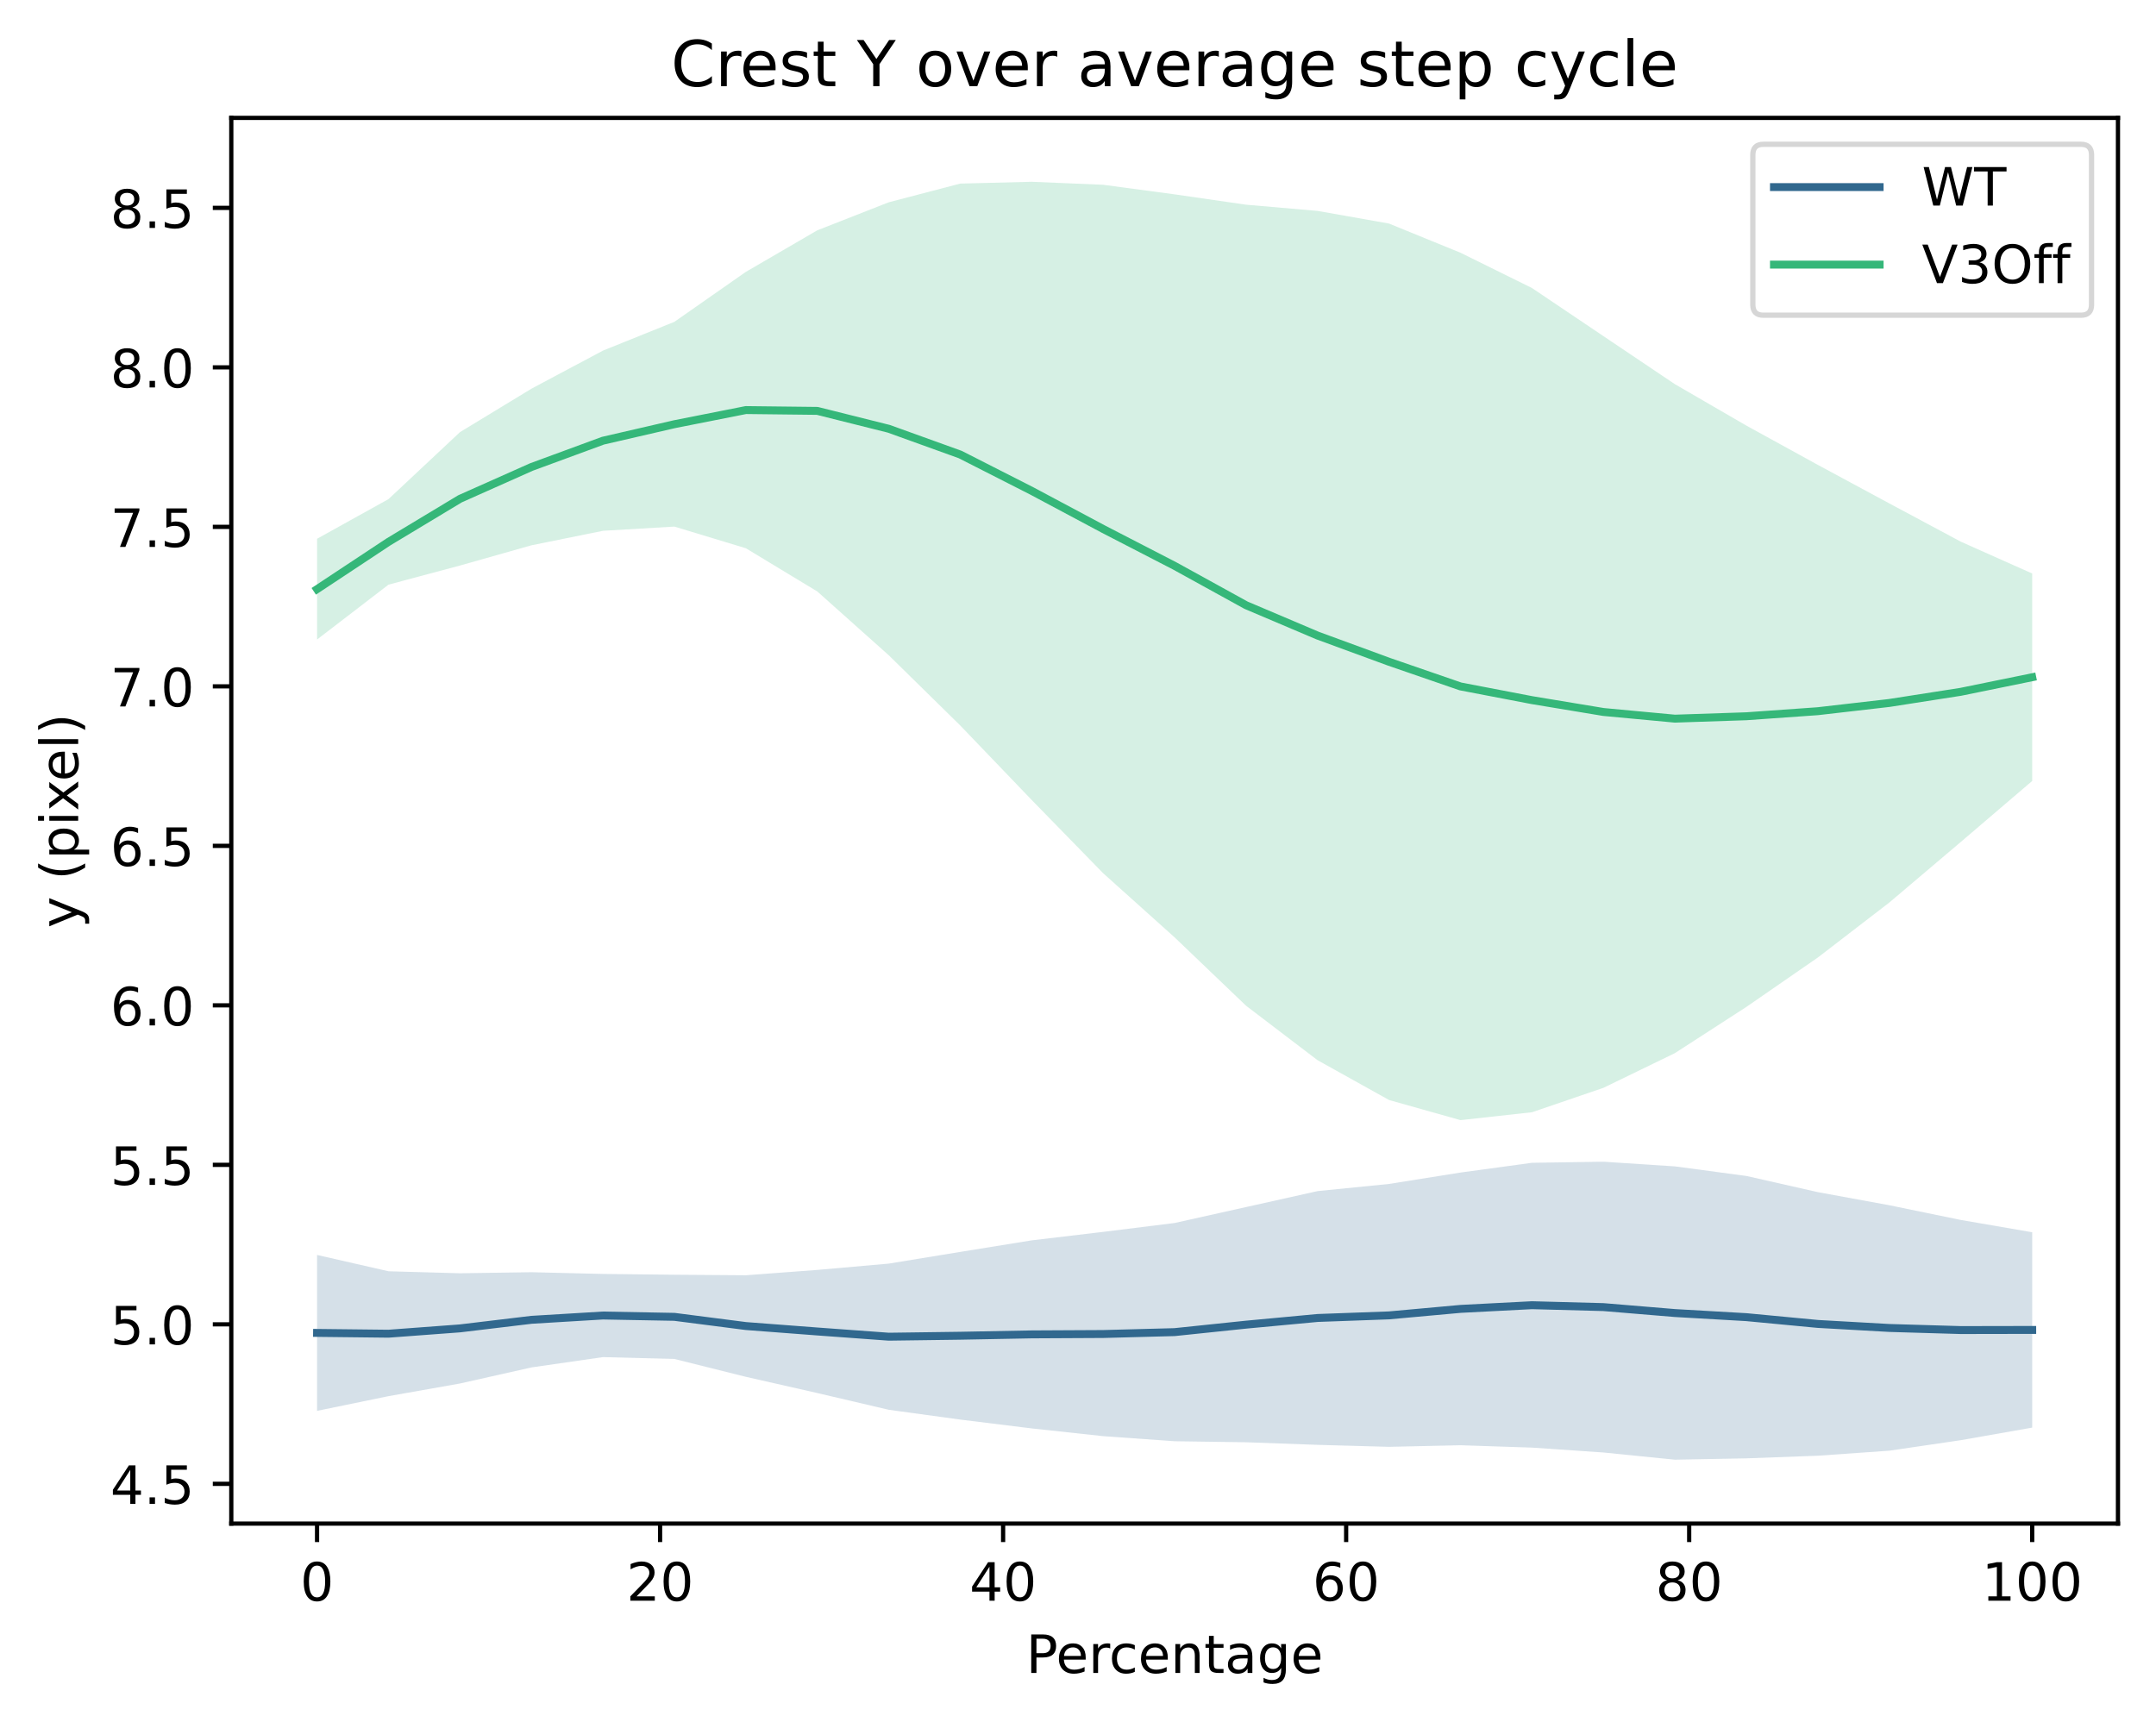
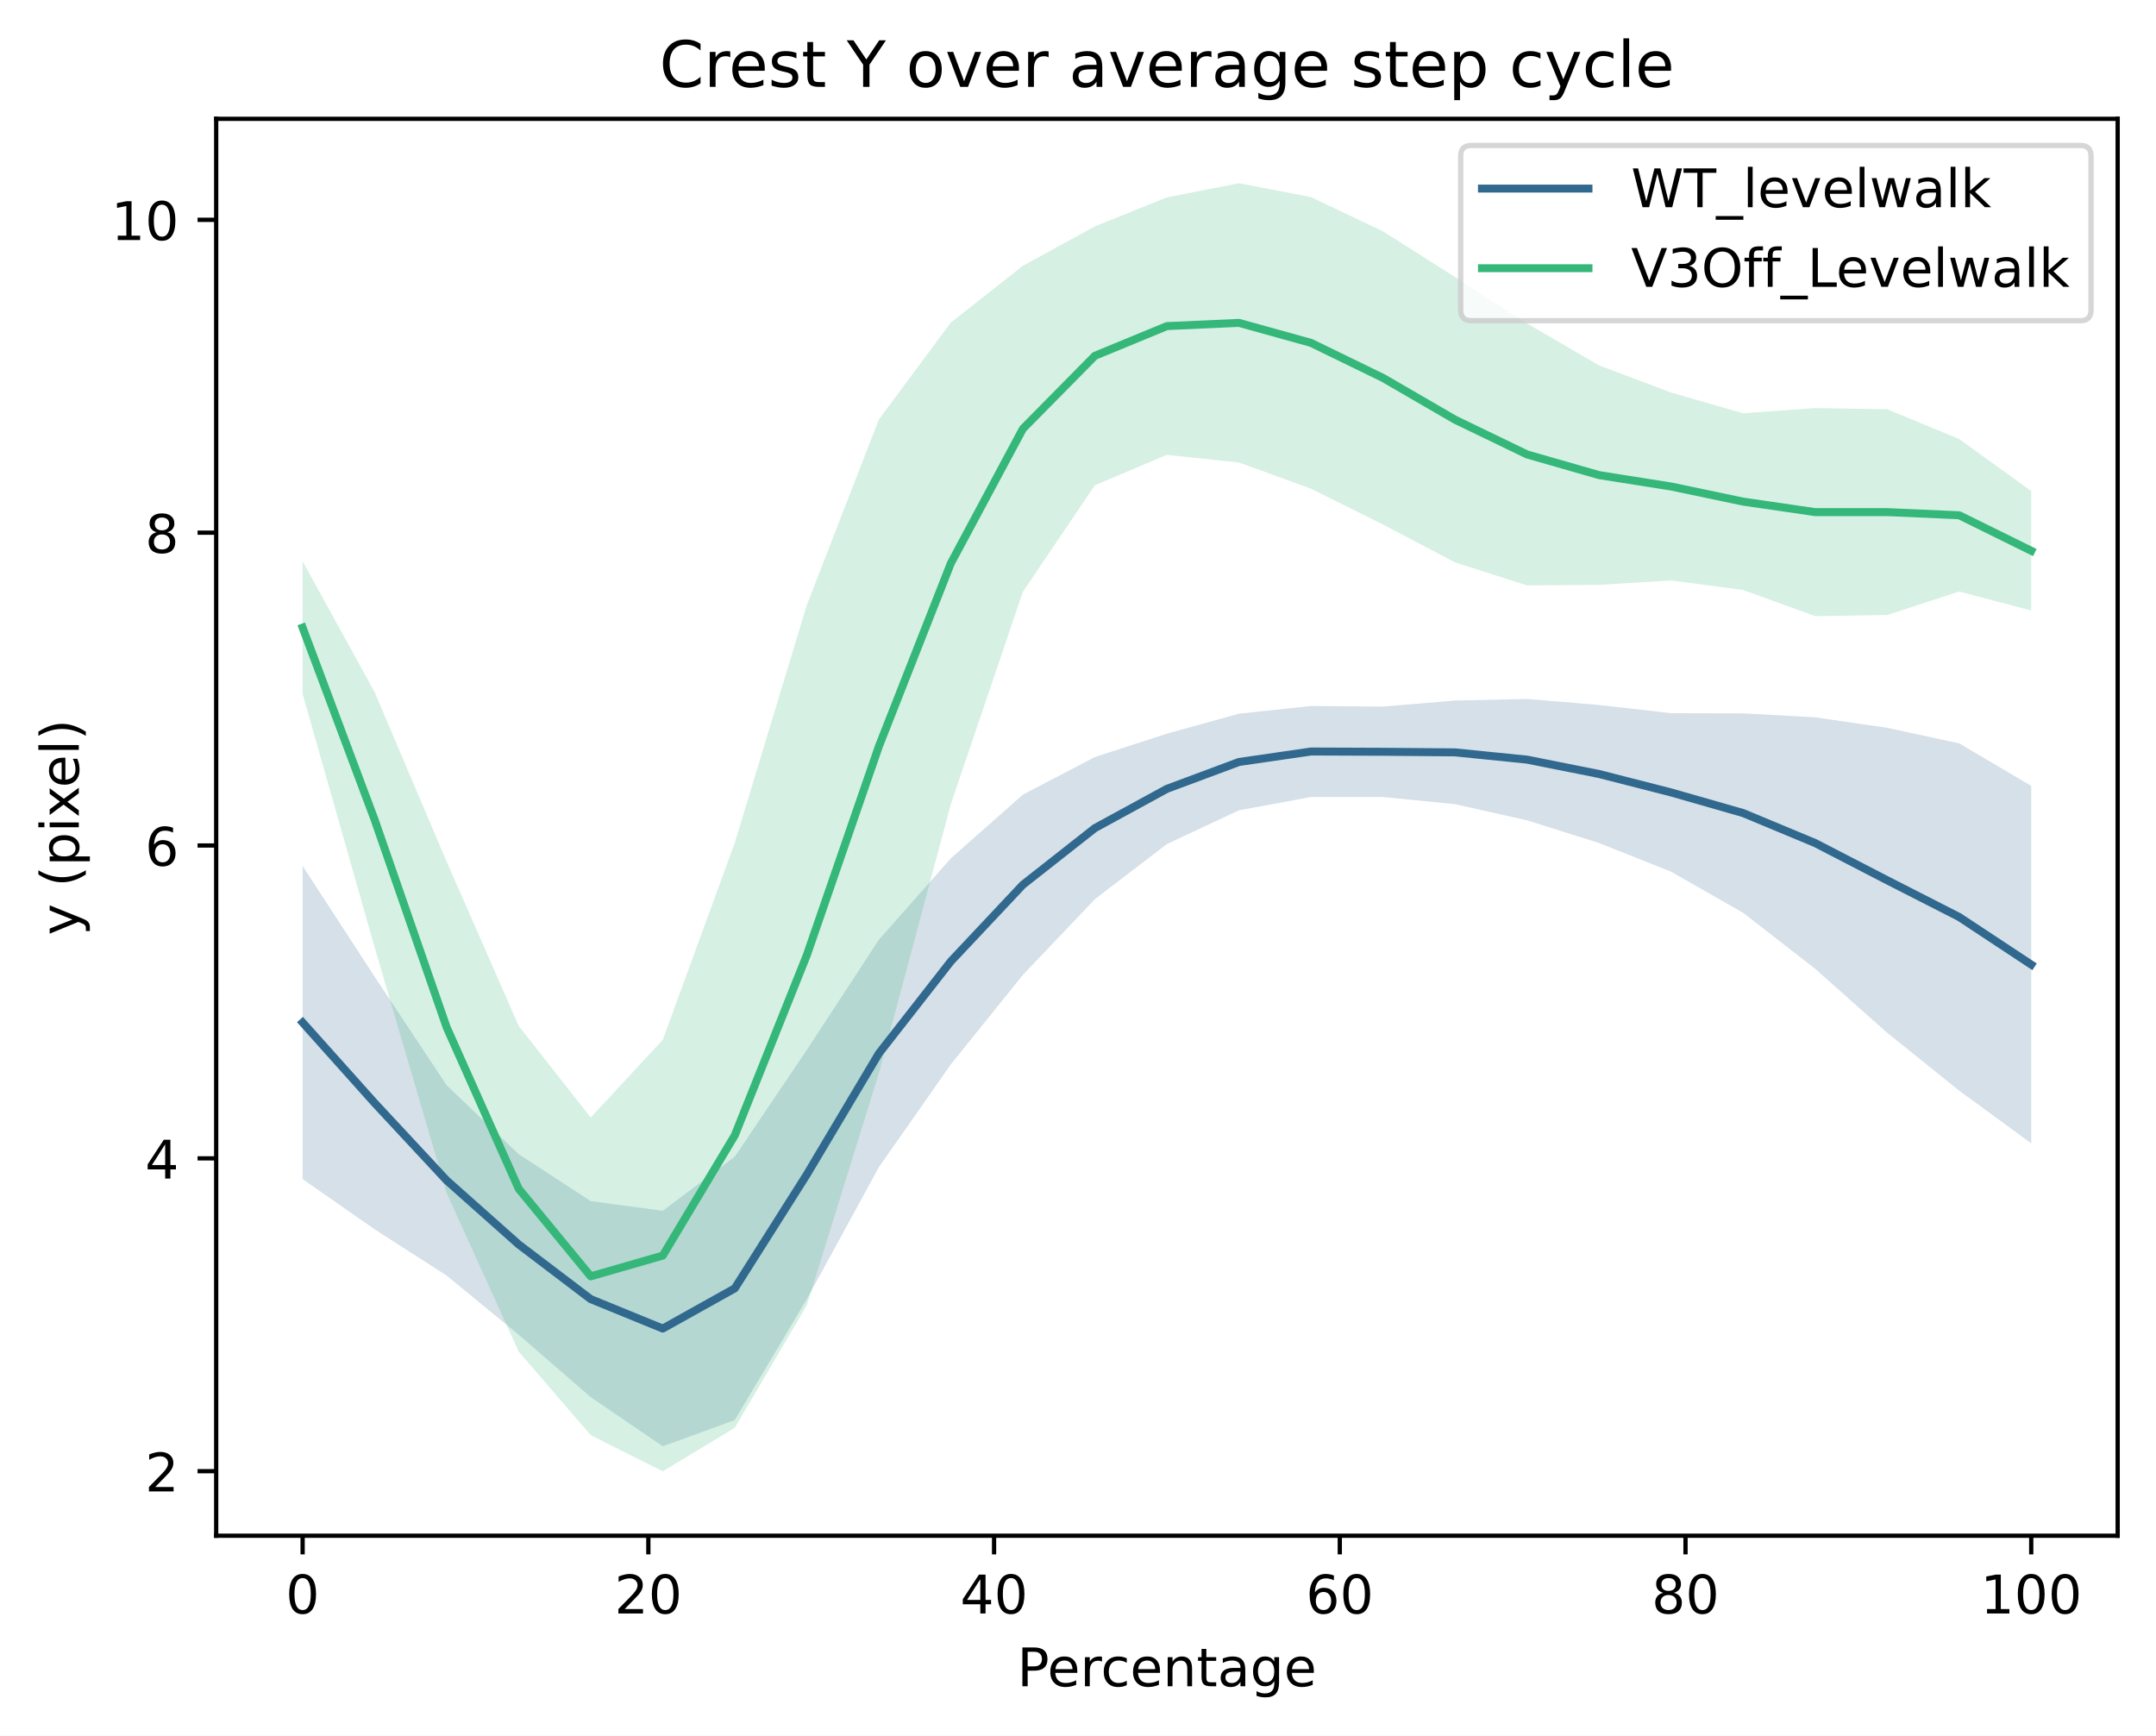
- <svg xmlns="http://www.w3.org/2000/svg" xmlns:xlink="http://www.w3.org/1999/xlink" width="408.101pt" height="325.986pt" viewBox="0 0 408.101 325.986" version="1.1">
+ <svg xmlns="http://www.w3.org/2000/svg" xmlns:xlink="http://www.w3.org/1999/xlink" width="404.923pt" height="325.986pt" viewBox="0 0 404.923 325.986" version="1.1">
  <defs>
    <style type="text/css">*{stroke-linejoin: round; stroke-linecap: butt}</style>
  </defs>
  <g id="figure_1">
    <g id="patch_1">
-       <path d="M 0 325.986  L 408.101 325.986  L 408.101 0  L 0 0  z " style="fill: #ffffff" />
+       <path d="M 0 325.986  L 404.923 325.986  L 404.923 0  L 0 0  z " style="fill: #ffffff" />
    </g>
    <g id="axes_1">
      <g id="patch_2">
-         <path d="M 43.781 288.43  L 400.901 288.43  L 400.901 22.318  L 43.781 22.318  z " style="fill: #ffffff" />
+         <path d="M 40.603 288.43  L 397.723 288.43  L 397.723 22.318  L 40.603 22.318  z " style="fill: #ffffff" />
      </g>
      <g id="PolyCollection_1">
-         <path d="M 60.014 237.574  L 60.014 267.09  L 73.541 264.305  L 87.069 261.91  L 100.596 258.866  L 114.123 256.913  L 127.65 257.263  L 141.178 260.643  L 154.705 263.714  L 168.232 266.886  L 181.759 268.74  L 195.287 270.413  L 208.814 271.878  L 222.341 272.84  L 235.869 273.033  L 249.396 273.524  L 262.923 273.898  L 276.45 273.598  L 289.978 274.046  L 303.505 274.97  L 317.032 276.334  L 330.559 276.08  L 344.087 275.581  L 357.614 274.631  L 371.141 272.642  L 384.669 270.26  L 384.669 233.278  L 384.669 233.278  L 371.141 230.946  L 357.614 228.162  L 344.087 225.682  L 330.559 222.618  L 317.032 220.808  L 303.505 219.923  L 289.978 220.129  L 276.45 221.974  L 262.923 224.13  L 249.396 225.487  L 235.869 228.506  L 222.341 231.524  L 208.814 233.207  L 195.287 234.811  L 181.759 236.997  L 168.232 239.213  L 154.705 240.407  L 141.178 241.42  L 127.65 241.32  L 114.123 241.168  L 100.596 240.843  L 87.069 241.042  L 73.541 240.662  L 60.014 237.574  z " clip-path="url(#p401808d1e5)" style="fill: #31688e; fill-opacity: 0.2" />
+         <path d="M 56.836 162.645  L 56.836 221.445  L 70.363 230.88  L 83.89 239.569  L 97.418 250.678  L 110.945 262.402  L 124.472 271.634  L 137.999 266.705  L 151.527 243.997  L 165.054 219.225  L 178.581 199.902  L 192.109 183.091  L 205.636 168.872  L 219.163 158.51  L 232.69 152.185  L 246.218 149.687  L 259.745 149.683  L 273.272 151.034  L 286.799 154.063  L 300.327 158.332  L 313.854 163.715  L 327.381 171.432  L 340.909 181.95  L 354.436 193.965  L 367.963 204.84  L 381.49 214.734  L 381.49 147.598  L 381.49 147.598  L 367.963 139.619  L 354.436 136.694  L 340.909 134.723  L 327.381 133.977  L 313.854 133.947  L 300.327 132.408  L 286.799 131.273  L 273.272 131.575  L 259.745 132.707  L 246.218 132.598  L 232.69 134.042  L 219.163 137.793  L 205.636 142.184  L 192.109 149.247  L 178.581 161.206  L 165.054 176.503  L 151.527 197.192  L 137.999 217.237  L 124.472 227.406  L 110.945 225.587  L 97.418 216.775  L 83.89 203.828  L 70.363 183.446  L 56.836 162.645  z " clip-path="url(#p12b5f43985)" style="fill: #31688e; fill-opacity: 0.2" />
      </g>
      <g id="PolyCollection_2">
-         <path d="M 60.014 101.993  L 60.014 121.067  L 73.541 110.678  L 87.069 107.062  L 100.596 103.23  L 114.123 100.487  L 127.65 99.689  L 141.178 103.788  L 154.705 111.971  L 168.232 124.049  L 181.759 137.34  L 195.287 151.444  L 208.814 165.31  L 222.341 177.456  L 235.869 190.403  L 249.396 200.707  L 262.923 208.241  L 276.45 212.051  L 289.978 210.56  L 303.505 205.936  L 317.032 199.37  L 330.559 190.621  L 344.087 181.27  L 357.614 170.863  L 371.141 159.398  L 384.669 147.839  L 384.669 108.572  L 384.669 108.572  L 371.141 102.538  L 357.614 95.296  L 344.087 88.004  L 330.559 80.569  L 317.032 72.726  L 303.505 63.631  L 289.978 54.523  L 276.45 47.845  L 262.923 42.322  L 249.396 39.927  L 235.869 38.752  L 222.341 36.794  L 208.814 34.979  L 195.287 34.414  L 181.759 34.755  L 168.232 38.293  L 154.705 43.6  L 141.178 51.47  L 127.65 60.927  L 114.123 66.377  L 100.596 73.585  L 87.069 81.804  L 73.541 94.483  L 60.014 101.993  z " clip-path="url(#p401808d1e5)" style="fill: #35b779; fill-opacity: 0.2" />
+         <path d="M 56.836 105.423  L 56.836 130.326  L 70.363 177.927  L 83.89 224.064  L 97.418 253.851  L 110.945 269.542  L 124.472 276.334  L 137.999 268.157  L 151.527 245.148  L 165.054 201.585  L 178.581 151.013  L 192.109 111.146  L 205.636 91.128  L 219.163 85.426  L 232.69 86.864  L 246.218 91.775  L 259.745 98.51  L 273.272 105.619  L 286.799 109.951  L 300.327 109.84  L 313.854 109.022  L 327.381 110.803  L 340.909 115.717  L 354.436 115.504  L 367.963 111.092  L 381.49 114.661  L 381.49 92.229  L 381.49 92.229  L 367.963 82.458  L 354.436 76.859  L 340.909 76.651  L 327.381 77.619  L 313.854 73.724  L 300.327 68.629  L 286.799 60.755  L 273.272 52.026  L 259.745 43.452  L 246.218 37.016  L 232.69 34.414  L 219.163 37.064  L 205.636 42.522  L 192.109 49.923  L 178.581 60.571  L 165.054 78.804  L 151.527 113.65  L 137.999 158.305  L 124.472 195.304  L 110.945 209.883  L 97.418 192.68  L 83.89 161.842  L 70.363 130.003  L 56.836 105.423  z " clip-path="url(#p12b5f43985)" style="fill: #35b779; fill-opacity: 0.2" />
      </g>
      <g id="matplotlib.axis_1">
        <g id="xtick_1">
          <g id="line2d_1">
            <defs>
-               <path id="m848b927e3d" d="M 0 0  L 0 3.5  " style="stroke: #000000; stroke-width: 0.8" />
-             </defs>
-             <g>
-               <use xlink:href="#m848b927e3d" x="60.014" y="288.43" style="stroke: #000000; stroke-width: 0.8" />
+               <path id="mb265d46aa7" d="M 0 0  L 0 3.5  " style="stroke: #000000; stroke-width: 0.8" />
+             </defs>
+             <g>
+               <use xlink:href="#mb265d46aa7" x="56.836" y="288.43" style="stroke: #000000; stroke-width: 0.8" />
            </g>
          </g>
          <g id="text_1">
-             <g transform="translate(56.83273 303.0286) scale(0.1 -0.1)">
+             <g transform="translate(53.6546 303.0286) scale(0.1 -0.1)">
              <defs>
                <path id="DejaVuSans-30" d="M 2034 4250  Q 1547 4250 1301 3770  Q 1056 3291 1056 2328  Q 1056 1369 1301 889  Q 1547 409 2034 409  Q 2525 409 2770 889  Q 3016 1369 3016 2328  Q 3016 3291 2770 3770  Q 2525 4250 2034 4250  z M 2034 4750  Q 2819 4750 3233 4129  Q 3647 3509 3647 2328  Q 3647 1150 3233 529  Q 2819 -91 2034 -91  Q 1250 -91 836 529  Q 422 1150 422 2328  Q 422 3509 836 4129  Q 1250 4750 2034 4750  z " transform="scale(0.015625)" />
              </defs>
              <use xlink:href="#DejaVuSans-30" />
            </g>
          </g>
        </g>
        <g id="xtick_2">
          <g id="line2d_2">
            <g>
-               <use xlink:href="#m848b927e3d" x="124.945" y="288.43" style="stroke: #000000; stroke-width: 0.8" />
+               <use xlink:href="#mb265d46aa7" x="121.767" y="288.43" style="stroke: #000000; stroke-width: 0.8" />
            </g>
          </g>
          <g id="text_2">
-             <g transform="translate(118.5824 303.0286) scale(0.1 -0.1)">
+             <g transform="translate(115.4043 303.0286) scale(0.1 -0.1)">
              <defs>
                <path id="DejaVuSans-32" d="M 1228 531  L 3431 531  L 3431 0  L 469 0  L 469 531  Q 828 903 1448 1529  Q 2069 2156 2228 2338  Q 2531 2678 2651 2914  Q 2772 3150 2772 3378  Q 2772 3750 2511 3984  Q 2250 4219 1831 4219  Q 1534 4219 1204 4116  Q 875 4013 500 3803  L 500 4441  Q 881 4594 1212 4672  Q 1544 4750 1819 4750  Q 2544 4750 2975 4387  Q 3406 4025 3406 3419  Q 3406 3131 3298 2873  Q 3191 2616 2906 2266  Q 2828 2175 2409 1742  Q 1991 1309 1228 531  z " transform="scale(0.015625)" />
              </defs>
              <use xlink:href="#DejaVuSans-32" />
              <use xlink:href="#DejaVuSans-30" x="63.623" />
            </g>
          </g>
        </g>
        <g id="xtick_3">
          <g id="line2d_3">
            <g>
-               <use xlink:href="#m848b927e3d" x="189.876" y="288.43" style="stroke: #000000; stroke-width: 0.8" />
+               <use xlink:href="#mb265d46aa7" x="186.698" y="288.43" style="stroke: #000000; stroke-width: 0.8" />
            </g>
          </g>
          <g id="text_3">
-             <g transform="translate(183.5133 303.0286) scale(0.1 -0.1)">
+             <g transform="translate(180.3352 303.0286) scale(0.1 -0.1)">
              <defs>
                <path id="DejaVuSans-34" d="M 2419 4116  L 825 1625  L 2419 1625  L 2419 4116  z M 2253 4666  L 3047 4666  L 3047 1625  L 3713 1625  L 3713 1100  L 3047 1100  L 3047 0  L 2419 0  L 2419 1100  L 313 1100  L 313 1709  L 2253 4666  z " transform="scale(0.015625)" />
              </defs>
              <use xlink:href="#DejaVuSans-34" />
              <use xlink:href="#DejaVuSans-30" x="63.623" />
            </g>
          </g>
        </g>
        <g id="xtick_4">
          <g id="line2d_4">
            <g>
-               <use xlink:href="#m848b927e3d" x="254.807" y="288.43" style="stroke: #000000; stroke-width: 0.8" />
+               <use xlink:href="#mb265d46aa7" x="251.629" y="288.43" style="stroke: #000000; stroke-width: 0.8" />
            </g>
          </g>
          <g id="text_4">
-             <g transform="translate(248.4442 303.0286) scale(0.1 -0.1)">
+             <g transform="translate(245.2661 303.0286) scale(0.1 -0.1)">
              <defs>
                <path id="DejaVuSans-36" d="M 2113 2584  Q 1688 2584 1439 2293  Q 1191 2003 1191 1497  Q 1191 994 1439 701  Q 1688 409 2113 409  Q 2538 409 2786 701  Q 3034 994 3034 1497  Q 3034 2003 2786 2293  Q 2538 2584 2113 2584  z M 3366 4563  L 3366 3988  Q 3128 4100 2886 4159  Q 2644 4219 2406 4219  Q 1781 4219 1451 3797  Q 1122 3375 1075 2522  Q 1259 2794 1537 2939  Q 1816 3084 2150 3084  Q 2853 3084 3261 2657  Q 3669 2231 3669 1497  Q 3669 778 3244 343  Q 2819 -91 2113 -91  Q 1303 -91 875 529  Q 447 1150 447 2328  Q 447 3434 972 4092  Q 1497 4750 2381 4750  Q 2619 4750 2861 4703  Q 3103 4656 3366 4563  z " transform="scale(0.015625)" />
              </defs>
              <use xlink:href="#DejaVuSans-36" />
              <use xlink:href="#DejaVuSans-30" x="63.623" />
            </g>
          </g>
        </g>
        <g id="xtick_5">
          <g id="line2d_5">
            <g>
-               <use xlink:href="#m848b927e3d" x="319.738" y="288.43" style="stroke: #000000; stroke-width: 0.8" />
+               <use xlink:href="#mb265d46aa7" x="316.559" y="288.43" style="stroke: #000000; stroke-width: 0.8" />
            </g>
          </g>
          <g id="text_5">
-             <g transform="translate(313.3751 303.0286) scale(0.1 -0.1)">
+             <g transform="translate(310.197 303.0286) scale(0.1 -0.1)">
              <defs>
                <path id="DejaVuSans-38" d="M 2034 2216  Q 1584 2216 1326 1975  Q 1069 1734 1069 1313  Q 1069 891 1326 650  Q 1584 409 2034 409  Q 2484 409 2743 651  Q 3003 894 3003 1313  Q 3003 1734 2745 1975  Q 2488 2216 2034 2216  z M 1403 2484  Q 997 2584 770 2862  Q 544 3141 544 3541  Q 544 4100 942 4425  Q 1341 4750 2034 4750  Q 2731 4750 3128 4425  Q 3525 4100 3525 3541  Q 3525 3141 3298 2862  Q 3072 2584 2669 2484  Q 3125 2378 3379 2068  Q 3634 1759 3634 1313  Q 3634 634 3220 271  Q 2806 -91 2034 -91  Q 1263 -91 848 271  Q 434 634 434 1313  Q 434 1759 690 2068  Q 947 2378 1403 2484  z M 1172 3481  Q 1172 3119 1398 2916  Q 1625 2713 2034 2713  Q 2441 2713 2670 2916  Q 2900 3119 2900 3481  Q 2900 3844 2670 4047  Q 2441 4250 2034 4250  Q 1625 4250 1398 4047  Q 1172 3844 1172 3481  z " transform="scale(0.015625)" />
              </defs>
              <use xlink:href="#DejaVuSans-38" />
              <use xlink:href="#DejaVuSans-30" x="63.623" />
            </g>
          </g>
        </g>
        <g id="xtick_6">
          <g id="line2d_6">
            <g>
-               <use xlink:href="#m848b927e3d" x="384.669" y="288.43" style="stroke: #000000; stroke-width: 0.8" />
+               <use xlink:href="#mb265d46aa7" x="381.49" y="288.43" style="stroke: #000000; stroke-width: 0.8" />
            </g>
          </g>
          <g id="text_6">
-             <g transform="translate(375.1248 303.0286) scale(0.1 -0.1)">
+             <g transform="translate(371.9466 303.0286) scale(0.1 -0.1)">
              <defs>
                <path id="DejaVuSans-31" d="M 794 531  L 1825 531  L 1825 4091  L 703 3866  L 703 4441  L 1819 4666  L 2450 4666  L 2450 531  L 3481 531  L 3481 0  L 794 0  L 794 531  z " transform="scale(0.015625)" />
              </defs>
              <use xlink:href="#DejaVuSans-31" />
              <use xlink:href="#DejaVuSans-30" x="63.623" />
              <use xlink:href="#DejaVuSans-30" x="127.246" />
            </g>
          </g>
        </g>
        <g id="text_7">
-           <g transform="translate(194.2186 316.7067) scale(0.1 -0.1)">
+           <g transform="translate(191.0405 316.7067) scale(0.1 -0.1)">
            <defs>
              <path id="DejaVuSans-50" d="M 1259 4147  L 1259 2394  L 2053 2394  Q 2494 2394 2734 2622  Q 2975 2850 2975 3272  Q 2975 3691 2734 3919  Q 2494 4147 2053 4147  L 1259 4147  z M 628 4666  L 2053 4666  Q 2838 4666 3239 4311  Q 3641 3956 3641 3272  Q 3641 2581 3239 2228  Q 2838 1875 2053 1875  L 1259 1875  L 1259 0  L 628 0  L 628 4666  z " transform="scale(0.015625)" />
              <path id="DejaVuSans-65" d="M 3597 1894  L 3597 1613  L 953 1613  Q 991 1019 1311 708  Q 1631 397 2203 397  Q 2534 397 2845 478  Q 3156 559 3463 722  L 3463 178  Q 3153 47 2828 -22  Q 2503 -91 2169 -91  Q 1331 -91 842 396  Q 353 884 353 1716  Q 353 2575 817 3079  Q 1281 3584 2069 3584  Q 2775 3584 3186 3129  Q 3597 2675 3597 1894  z M 3022 2063  Q 3016 2534 2758 2815  Q 2500 3097 2075 3097  Q 1594 3097 1305 2825  Q 1016 2553 972 2059  L 3022 2063  z " transform="scale(0.015625)" />
              <path id="DejaVuSans-72" d="M 2631 2963  Q 2534 3019 2420 3045  Q 2306 3072 2169 3072  Q 1681 3072 1420 2755  Q 1159 2438 1159 1844  L 1159 0  L 581 0  L 581 3500  L 1159 3500  L 1159 2956  Q 1341 3275 1631 3429  Q 1922 3584 2338 3584  Q 2397 3584 2469 3576  Q 2541 3569 2628 3553  L 2631 2963  z " transform="scale(0.015625)" />
              <path id="DejaVuSans-63" d="M 3122 3366  L 3122 2828  Q 2878 2963 2633 3030  Q 2388 3097 2138 3097  Q 1578 3097 1268 2742  Q 959 2388 959 1747  Q 959 1106 1268 751  Q 1578 397 2138 397  Q 2388 397 2633 464  Q 2878 531 3122 666  L 3122 134  Q 2881 22 2623 -34  Q 2366 -91 2075 -91  Q 1284 -91 818 406  Q 353 903 353 1747  Q 353 2603 823 3093  Q 1294 3584 2113 3584  Q 2378 3584 2631 3529  Q 2884 3475 3122 3366  z " transform="scale(0.015625)" />
              <path id="DejaVuSans-6e" d="M 3513 2113  L 3513 0  L 2938 0  L 2938 2094  Q 2938 2591 2744 2837  Q 2550 3084 2163 3084  Q 1697 3084 1428 2787  Q 1159 2491 1159 1978  L 1159 0  L 581 0  L 581 3500  L 1159 3500  L 1159 2956  Q 1366 3272 1645 3428  Q 1925 3584 2291 3584  Q 2894 3584 3203 3211  Q 3513 2838 3513 2113  z " transform="scale(0.015625)" />
              <path id="DejaVuSans-74" d="M 1172 4494  L 1172 3500  L 2356 3500  L 2356 3053  L 1172 3053  L 1172 1153  Q 1172 725 1289 603  Q 1406 481 1766 481  L 2356 481  L 2356 0  L 1766 0  Q 1100 0 847 248  Q 594 497 594 1153  L 594 3053  L 172 3053  L 172 3500  L 594 3500  L 594 4494  L 1172 4494  z " transform="scale(0.015625)" />
              <path id="DejaVuSans-61" d="M 2194 1759  Q 1497 1759 1228 1600  Q 959 1441 959 1056  Q 959 750 1161 570  Q 1363 391 1709 391  Q 2188 391 2477 730  Q 2766 1069 2766 1631  L 2766 1759  L 2194 1759  z M 3341 1997  L 3341 0  L 2766 0  L 2766 531  Q 2569 213 2275 61  Q 1981 -91 1556 -91  Q 1019 -91 701 211  Q 384 513 384 1019  Q 384 1609 779 1909  Q 1175 2209 1959 2209  L 2766 2209  L 2766 2266  Q 2766 2663 2505 2880  Q 2244 3097 1772 3097  Q 1472 3097 1187 3025  Q 903 2953 641 2809  L 641 3341  Q 956 3463 1253 3523  Q 1550 3584 1831 3584  Q 2591 3584 2966 3190  Q 3341 2797 3341 1997  z " transform="scale(0.015625)" />
              <path id="DejaVuSans-67" d="M 2906 1791  Q 2906 2416 2648 2759  Q 2391 3103 1925 3103  Q 1463 3103 1205 2759  Q 947 2416 947 1791  Q 947 1169 1205 825  Q 1463 481 1925 481  Q 2391 481 2648 825  Q 2906 1169 2906 1791  z M 3481 434  Q 3481 -459 3084 -895  Q 2688 -1331 1869 -1331  Q 1566 -1331 1297 -1286  Q 1028 -1241 775 -1147  L 775 -588  Q 1028 -725 1275 -790  Q 1522 -856 1778 -856  Q 2344 -856 2625 -561  Q 2906 -266 2906 331  L 2906 616  Q 2728 306 2450 153  Q 2172 0 1784 0  Q 1141 0 747 490  Q 353 981 353 1791  Q 353 2603 747 3093  Q 1141 3584 1784 3584  Q 2172 3584 2450 3431  Q 2728 3278 2906 2969  L 2906 3500  L 3481 3500  L 3481 434  z " transform="scale(0.015625)" />
            </defs>
            <use xlink:href="#DejaVuSans-50" />
            <use xlink:href="#DejaVuSans-65" x="56.678" />
            <use xlink:href="#DejaVuSans-72" x="118.201" />
            <use xlink:href="#DejaVuSans-63" x="157.064" />
            <use xlink:href="#DejaVuSans-65" x="212.045" />
            <use xlink:href="#DejaVuSans-6e" x="273.568" />
            <use xlink:href="#DejaVuSans-74" x="336.947" />
            <use xlink:href="#DejaVuSans-61" x="376.156" />
            <use xlink:href="#DejaVuSans-67" x="437.436" />
            <use xlink:href="#DejaVuSans-65" x="500.912" />
          </g>
        </g>
      </g>
      <g id="matplotlib.axis_2">
        <g id="ytick_1">
          <g id="line2d_7">
            <defs>
-               <path id="m7ebec21ca6" d="M 0 0  L -3.5 0  " style="stroke: #000000; stroke-width: 0.8" />
-             </defs>
-             <g>
-               <use xlink:href="#m7ebec21ca6" x="43.781" y="280.902" style="stroke: #000000; stroke-width: 0.8" />
+               <path id="mc81ab2166c" d="M 0 0  L -3.5 0  " style="stroke: #000000; stroke-width: 0.8" />
+             </defs>
+             <g>
+               <use xlink:href="#mc81ab2166c" x="40.603" y="276.309" style="stroke: #000000; stroke-width: 0.8" />
            </g>
          </g>
          <g id="text_8">
-             <g transform="translate(20.87813 284.7017) scale(0.1 -0.1)">
-               <defs>
-                 <path id="DejaVuSans-2e" d="M 684 794  L 1344 794  L 1344 0  L 684 0  L 684 794  z " transform="scale(0.015625)" />
-                 <path id="DejaVuSans-35" d="M 691 4666  L 3169 4666  L 3169 4134  L 1269 4134  L 1269 2991  Q 1406 3038 1543 3061  Q 1681 3084 1819 3084  Q 2600 3084 3056 2656  Q 3513 2228 3513 1497  Q 3513 744 3044 326  Q 2575 -91 1722 -91  Q 1428 -91 1123 -41  Q 819 9 494 109  L 494 744  Q 775 591 1075 516  Q 1375 441 1709 441  Q 2250 441 2565 725  Q 2881 1009 2881 1497  Q 2881 1984 2565 2268  Q 2250 2553 1709 2553  Q 1456 2553 1204 2497  Q 953 2441 691 2322  L 691 4666  z " transform="scale(0.015625)" />
-               </defs>
-               <use xlink:href="#DejaVuSans-34" />
-               <use xlink:href="#DejaVuSans-2e" x="63.623" />
-               <use xlink:href="#DejaVuSans-35" x="95.41" />
+             <g transform="translate(27.24063 280.1078) scale(0.1 -0.1)">
+               <use xlink:href="#DejaVuSans-32" />
            </g>
          </g>
        </g>
        <g id="ytick_2">
          <g id="line2d_8">
            <g>
-               <use xlink:href="#m7ebec21ca6" x="43.781" y="250.709" style="stroke: #000000; stroke-width: 0.8" />
+               <use xlink:href="#mc81ab2166c" x="40.603" y="217.553" style="stroke: #000000; stroke-width: 0.8" />
            </g>
          </g>
          <g id="text_9">
-             <g transform="translate(20.87813 254.508) scale(0.1 -0.1)">
-               <use xlink:href="#DejaVuSans-35" />
-               <use xlink:href="#DejaVuSans-2e" x="63.623" />
-               <use xlink:href="#DejaVuSans-30" x="95.41" />
+             <g transform="translate(27.24063 221.3522) scale(0.1 -0.1)">
+               <use xlink:href="#DejaVuSans-34" />
            </g>
          </g>
        </g>
        <g id="ytick_3">
          <g id="line2d_9">
            <g>
-               <use xlink:href="#m7ebec21ca6" x="43.781" y="220.515" style="stroke: #000000; stroke-width: 0.8" />
+               <use xlink:href="#mc81ab2166c" x="40.603" y="158.797" style="stroke: #000000; stroke-width: 0.8" />
            </g>
          </g>
          <g id="text_10">
-             <g transform="translate(20.87813 224.3143) scale(0.1 -0.1)">
-               <use xlink:href="#DejaVuSans-35" />
-               <use xlink:href="#DejaVuSans-2e" x="63.623" />
-               <use xlink:href="#DejaVuSans-35" x="95.41" />
+             <g transform="translate(27.24063 162.5966) scale(0.1 -0.1)">
+               <use xlink:href="#DejaVuSans-36" />
            </g>
          </g>
        </g>
        <g id="ytick_4">
          <g id="line2d_10">
            <g>
-               <use xlink:href="#m7ebec21ca6" x="43.781" y="190.321" style="stroke: #000000; stroke-width: 0.8" />
+               <use xlink:href="#mc81ab2166c" x="40.603" y="100.042" style="stroke: #000000; stroke-width: 0.8" />
            </g>
          </g>
          <g id="text_11">
-             <g transform="translate(20.87813 194.1206) scale(0.1 -0.1)">
-               <use xlink:href="#DejaVuSans-36" />
-               <use xlink:href="#DejaVuSans-2e" x="63.623" />
-               <use xlink:href="#DejaVuSans-30" x="95.41" />
+             <g transform="translate(27.24063 103.8409) scale(0.1 -0.1)">
+               <use xlink:href="#DejaVuSans-38" />
            </g>
          </g>
        </g>
        <g id="ytick_5">
          <g id="line2d_11">
            <g>
-               <use xlink:href="#m7ebec21ca6" x="43.781" y="160.128" style="stroke: #000000; stroke-width: 0.8" />
+               <use xlink:href="#mc81ab2166c" x="40.603" y="41.286" style="stroke: #000000; stroke-width: 0.8" />
            </g>
          </g>
          <g id="text_12">
-             <g transform="translate(20.87813 163.9269) scale(0.1 -0.1)">
-               <use xlink:href="#DejaVuSans-36" />
-               <use xlink:href="#DejaVuSans-2e" x="63.623" />
-               <use xlink:href="#DejaVuSans-35" x="95.41" />
-             </g>
-           </g>
-         </g>
-         <g id="ytick_6">
-           <g id="line2d_12">
-             <g>
-               <use xlink:href="#m7ebec21ca6" x="43.781" y="129.934" style="stroke: #000000; stroke-width: 0.8" />
-             </g>
-           </g>
-           <g id="text_13">
-             <g transform="translate(20.87813 133.7332) scale(0.1 -0.1)">
-               <defs>
-                 <path id="DejaVuSans-37" d="M 525 4666  L 3525 4666  L 3525 4397  L 1831 0  L 1172 0  L 2766 4134  L 525 4134  L 525 4666  z " transform="scale(0.015625)" />
-               </defs>
-               <use xlink:href="#DejaVuSans-37" />
-               <use xlink:href="#DejaVuSans-2e" x="63.623" />
-               <use xlink:href="#DejaVuSans-30" x="95.41" />
-             </g>
-           </g>
-         </g>
-         <g id="ytick_7">
-           <g id="line2d_13">
-             <g>
-               <use xlink:href="#m7ebec21ca6" x="43.781" y="99.74" style="stroke: #000000; stroke-width: 0.8" />
-             </g>
-           </g>
-           <g id="text_14">
-             <g transform="translate(20.87813 103.5395) scale(0.1 -0.1)">
-               <use xlink:href="#DejaVuSans-37" />
-               <use xlink:href="#DejaVuSans-2e" x="63.623" />
-               <use xlink:href="#DejaVuSans-35" x="95.41" />
-             </g>
-           </g>
-         </g>
-         <g id="ytick_8">
-           <g id="line2d_14">
-             <g>
-               <use xlink:href="#m7ebec21ca6" x="43.781" y="69.547" style="stroke: #000000; stroke-width: 0.8" />
-             </g>
-           </g>
-           <g id="text_15">
-             <g transform="translate(20.87813 73.34578) scale(0.1 -0.1)">
-               <use xlink:href="#DejaVuSans-38" />
-               <use xlink:href="#DejaVuSans-2e" x="63.623" />
-               <use xlink:href="#DejaVuSans-30" x="95.41" />
-             </g>
-           </g>
-         </g>
-         <g id="ytick_9">
-           <g id="line2d_15">
-             <g>
-               <use xlink:href="#m7ebec21ca6" x="43.781" y="39.353" style="stroke: #000000; stroke-width: 0.8" />
-             </g>
-           </g>
-           <g id="text_16">
-             <g transform="translate(20.87813 43.15208) scale(0.1 -0.1)">
-               <use xlink:href="#DejaVuSans-38" />
-               <use xlink:href="#DejaVuSans-2e" x="63.623" />
-               <use xlink:href="#DejaVuSans-35" x="95.41" />
-             </g>
-           </g>
-         </g>
-         <g id="text_17">
+             <g transform="translate(20.87813 45.0853) scale(0.1 -0.1)">
+               <use xlink:href="#DejaVuSans-31" />
+               <use xlink:href="#DejaVuSans-30" x="63.623" />
+             </g>
+           </g>
+         </g>
+         <g id="text_13">
          <g transform="translate(14.79844 175.6562) rotate(-90) scale(0.1 -0.1)">
            <defs>
              <path id="DejaVuSans-79" d="M 2059 -325  Q 1816 -950 1584 -1140  Q 1353 -1331 966 -1331  L 506 -1331  L 506 -850  L 844 -850  Q 1081 -850 1212 -737  Q 1344 -625 1503 -206  L 1606 56  L 191 3500  L 800 3500  L 1894 763  L 2988 3500  L 3597 3500  L 2059 -325  z " transform="scale(0.015625)" />
              <path id="DejaVuSans-20" transform="scale(0.015625)" />
              <path id="DejaVuSans-28" d="M 1984 4856  Q 1566 4138 1362 3434  Q 1159 2731 1159 2009  Q 1159 1288 1364 580  Q 1569 -128 1984 -844  L 1484 -844  Q 1016 -109 783 600  Q 550 1309 550 2009  Q 550 2706 781 3412  Q 1013 4119 1484 4856  L 1984 4856  z " transform="scale(0.015625)" />
              <path id="DejaVuSans-70" d="M 1159 525  L 1159 -1331  L 581 -1331  L 581 3500  L 1159 3500  L 1159 2969  Q 1341 3281 1617 3432  Q 1894 3584 2278 3584  Q 2916 3584 3314 3078  Q 3713 2572 3713 1747  Q 3713 922 3314 415  Q 2916 -91 2278 -91  Q 1894 -91 1617 61  Q 1341 213 1159 525  z M 3116 1747  Q 3116 2381 2855 2742  Q 2594 3103 2138 3103  Q 1681 3103 1420 2742  Q 1159 2381 1159 1747  Q 1159 1113 1420 752  Q 1681 391 2138 391  Q 2594 391 2855 752  Q 3116 1113 3116 1747  z " transform="scale(0.015625)" />
              <path id="DejaVuSans-69" d="M 603 3500  L 1178 3500  L 1178 0  L 603 0  L 603 3500  z M 603 4863  L 1178 4863  L 1178 4134  L 603 4134  L 603 4863  z " transform="scale(0.015625)" />
              <path id="DejaVuSans-78" d="M 3513 3500  L 2247 1797  L 3578 0  L 2900 0  L 1881 1375  L 863 0  L 184 0  L 1544 1831  L 300 3500  L 978 3500  L 1906 2253  L 2834 3500  L 3513 3500  z " transform="scale(0.015625)" />
              <path id="DejaVuSans-6c" d="M 603 4863  L 1178 4863  L 1178 0  L 603 0  L 603 4863  z " transform="scale(0.015625)" />
              <path id="DejaVuSans-29" d="M 513 4856  L 1013 4856  Q 1481 4119 1714 3412  Q 1947 2706 1947 2009  Q 1947 1309 1714 600  Q 1481 -109 1013 -844  L 513 -844  Q 928 -128 1133 580  Q 1338 1288 1338 2009  Q 1338 2731 1133 3434  Q 928 4138 513 4856  z " transform="scale(0.015625)" />
            </defs>
            <use xlink:href="#DejaVuSans-79" />
            <use xlink:href="#DejaVuSans-20" x="59.18" />
            <use xlink:href="#DejaVuSans-28" x="90.967" />
            <use xlink:href="#DejaVuSans-70" x="129.98" />
            <use xlink:href="#DejaVuSans-69" x="193.457" />
            <use xlink:href="#DejaVuSans-78" x="221.24" />
            <use xlink:href="#DejaVuSans-65" x="277.295" />
            <use xlink:href="#DejaVuSans-6c" x="338.818" />
            <use xlink:href="#DejaVuSans-29" x="366.602" />
          </g>
        </g>
      </g>
-       <g id="line2d_16">
-         <path d="M 60.014 252.332  L 73.541 252.484  L 87.069 251.476  L 100.596 249.854  L 114.123 249.04  L 127.65 249.291  L 141.178 251.032  L 154.705 252.061  L 168.232 253.05  L 181.759 252.868  L 195.287 252.612  L 208.814 252.542  L 222.341 252.182  L 235.869 250.769  L 249.396 249.506  L 262.923 249.014  L 276.45 247.786  L 289.978 247.087  L 303.505 247.447  L 317.032 248.571  L 330.559 249.349  L 344.087 250.632  L 357.614 251.396  L 371.141 251.794  L 384.669 251.769  " clip-path="url(#p401808d1e5)" style="fill: none; stroke: #31688e; stroke-width: 1.5; stroke-linecap: square" />
-       </g>
-       <g id="line2d_17">
-         <path d="M 60.014 111.53  L 73.541 102.581  L 87.069 94.433  L 100.596 88.408  L 114.123 83.432  L 127.65 80.308  L 141.178 77.629  L 154.705 77.785  L 168.232 81.171  L 181.759 86.048  L 195.287 92.929  L 208.814 100.145  L 222.341 107.125  L 235.869 114.577  L 249.396 120.317  L 262.923 125.282  L 276.45 129.948  L 289.978 132.542  L 303.505 134.784  L 317.032 136.048  L 330.559 135.595  L 344.087 134.637  L 357.614 133.079  L 371.141 130.968  L 384.669 128.205  " clip-path="url(#p401808d1e5)" style="fill: none; stroke: #35b779; stroke-width: 1.5; stroke-linecap: square" />
+       <g id="line2d_12">
+         <path d="M 56.836 192.045  L 70.363 207.163  L 83.89 221.699  L 97.418 233.726  L 110.945 243.995  L 124.472 249.52  L 137.999 241.971  L 151.527 220.595  L 165.054 197.864  L 178.581 180.554  L 192.109 166.169  L 205.636 155.528  L 219.163 148.152  L 232.69 143.114  L 246.218 141.143  L 259.745 141.195  L 273.272 141.305  L 286.799 142.668  L 300.327 145.37  L 313.854 148.831  L 327.381 152.705  L 340.909 158.337  L 354.436 165.33  L 367.963 172.23  L 381.49 181.166  " clip-path="url(#p12b5f43985)" style="fill: none; stroke: #31688e; stroke-width: 1.5; stroke-linecap: square" />
+       </g>
+       <g id="line2d_13">
+         <path d="M 56.836 117.875  L 70.363 153.965  L 83.89 192.953  L 97.418 223.266  L 110.945 239.713  L 124.472 235.819  L 137.999 213.231  L 151.527 179.399  L 165.054 140.195  L 178.581 105.792  L 192.109 80.535  L 205.636 66.825  L 219.163 61.245  L 232.69 60.639  L 246.218 64.396  L 259.745 70.981  L 273.272 78.823  L 286.799 85.353  L 300.327 89.234  L 313.854 91.373  L 327.381 94.211  L 340.909 96.184  L 354.436 96.181  L 367.963 96.775  L 381.49 103.445  " clip-path="url(#p12b5f43985)" style="fill: none; stroke: #35b779; stroke-width: 1.5; stroke-linecap: square" />
      </g>
      <g id="patch_3">
-         <path d="M 43.781 288.43  L 43.781 22.318  " style="fill: none; stroke: #000000; stroke-width: 0.8; stroke-linejoin: miter; stroke-linecap: square" />
+         <path d="M 40.603 288.43  L 40.603 22.318  " style="fill: none; stroke: #000000; stroke-width: 0.8; stroke-linejoin: miter; stroke-linecap: square" />
      </g>
      <g id="patch_4">
-         <path d="M 400.901 288.43  L 400.901 22.318  " style="fill: none; stroke: #000000; stroke-width: 0.8; stroke-linejoin: miter; stroke-linecap: square" />
+         <path d="M 397.723 288.43  L 397.723 22.318  " style="fill: none; stroke: #000000; stroke-width: 0.8; stroke-linejoin: miter; stroke-linecap: square" />
      </g>
      <g id="patch_5">
-         <path d="M 43.781 288.43  L 400.901 288.43  " style="fill: none; stroke: #000000; stroke-width: 0.8; stroke-linejoin: miter; stroke-linecap: square" />
+         <path d="M 40.603 288.43  L 397.723 288.43  " style="fill: none; stroke: #000000; stroke-width: 0.8; stroke-linejoin: miter; stroke-linecap: square" />
      </g>
      <g id="patch_6">
-         <path d="M 43.781 22.318  L 400.901 22.318  " style="fill: none; stroke: #000000; stroke-width: 0.8; stroke-linejoin: miter; stroke-linecap: square" />
-       </g>
-       <g id="text_18">
-         <g transform="translate(127.0191 16.31812) scale(0.12 -0.12)">
+         <path d="M 40.603 22.318  L 397.723 22.318  " style="fill: none; stroke: #000000; stroke-width: 0.8; stroke-linejoin: miter; stroke-linecap: square" />
+       </g>
+       <g id="text_14">
+         <g transform="translate(123.8409 16.31812) scale(0.12 -0.12)">
          <defs>
            <path id="DejaVuSans-43" d="M 4122 4306  L 4122 3641  Q 3803 3938 3442 4084  Q 3081 4231 2675 4231  Q 1875 4231 1450 3742  Q 1025 3253 1025 2328  Q 1025 1406 1450 917  Q 1875 428 2675 428  Q 3081 428 3442 575  Q 3803 722 4122 1019  L 4122 359  Q 3791 134 3420 21  Q 3050 -91 2638 -91  Q 1578 -91 968 557  Q 359 1206 359 2328  Q 359 3453 968 4101  Q 1578 4750 2638 4750  Q 3056 4750 3426 4639  Q 3797 4528 4122 4306  z " transform="scale(0.015625)" />
            <path id="DejaVuSans-73" d="M 2834 3397  L 2834 2853  Q 2591 2978 2328 3040  Q 2066 3103 1784 3103  Q 1356 3103 1142 2972  Q 928 2841 928 2578  Q 928 2378 1081 2264  Q 1234 2150 1697 2047  L 1894 2003  Q 2506 1872 2764 1633  Q 3022 1394 3022 966  Q 3022 478 2636 193  Q 2250 -91 1575 -91  Q 1294 -91 989 -36  Q 684 19 347 128  L 347 722  Q 666 556 975 473  Q 1284 391 1588 391  Q 1994 391 2212 530  Q 2431 669 2431 922  Q 2431 1156 2273 1281  Q 2116 1406 1581 1522  L 1381 1569  Q 847 1681 609 1914  Q 372 2147 372 2553  Q 372 3047 722 3315  Q 1072 3584 1716 3584  Q 2034 3584 2315 3537  Q 2597 3491 2834 3397  z " transform="scale(0.015625)" />
            <path id="DejaVuSans-59" d="M -13 4666  L 666 4666  L 1959 2747  L 3244 4666  L 3922 4666  L 2272 2222  L 2272 0  L 1638 0  L 1638 2222  L -13 4666  z " transform="scale(0.015625)" />
            <path id="DejaVuSans-6f" d="M 1959 3097  Q 1497 3097 1228 2736  Q 959 2375 959 1747  Q 959 1119 1226 758  Q 1494 397 1959 397  Q 2419 397 2687 759  Q 2956 1122 2956 1747  Q 2956 2369 2687 2733  Q 2419 3097 1959 3097  z M 1959 3584  Q 2709 3584 3137 3096  Q 3566 2609 3566 1747  Q 3566 888 3137 398  Q 2709 -91 1959 -91  Q 1206 -91 779 398  Q 353 888 353 1747  Q 353 2609 779 3096  Q 1206 3584 1959 3584  z " transform="scale(0.015625)" />
            <path id="DejaVuSans-76" d="M 191 3500  L 800 3500  L 1894 563  L 2988 3500  L 3597 3500  L 2284 0  L 1503 0  L 191 3500  z " transform="scale(0.015625)" />
          </defs>
          <use xlink:href="#DejaVuSans-43" />
          <use xlink:href="#DejaVuSans-72" x="69.824" />
          <use xlink:href="#DejaVuSans-65" x="108.688" />
          <use xlink:href="#DejaVuSans-73" x="170.211" />
          <use xlink:href="#DejaVuSans-74" x="222.311" />
          <use xlink:href="#DejaVuSans-20" x="261.52" />
          <use xlink:href="#DejaVuSans-59" x="293.307" />
          <use xlink:href="#DejaVuSans-20" x="354.391" />
          <use xlink:href="#DejaVuSans-6f" x="386.178" />
          <use xlink:href="#DejaVuSans-76" x="447.359" />
          <use xlink:href="#DejaVuSans-65" x="506.539" />
          <use xlink:href="#DejaVuSans-72" x="568.062" />
          <use xlink:href="#DejaVuSans-20" x="609.176" />
          <use xlink:href="#DejaVuSans-61" x="640.963" />
          <use xlink:href="#DejaVuSans-76" x="702.242" />
          <use xlink:href="#DejaVuSans-65" x="761.422" />
          <use xlink:href="#DejaVuSans-72" x="822.945" />
          <use xlink:href="#DejaVuSans-61" x="864.059" />
          <use xlink:href="#DejaVuSans-67" x="925.338" />
          <use xlink:href="#DejaVuSans-65" x="988.814" />
          <use xlink:href="#DejaVuSans-20" x="1050.338" />
          <use xlink:href="#DejaVuSans-73" x="1082.125" />
          <use xlink:href="#DejaVuSans-74" x="1134.225" />
          <use xlink:href="#DejaVuSans-65" x="1173.434" />
          <use xlink:href="#DejaVuSans-70" x="1234.957" />
          <use xlink:href="#DejaVuSans-20" x="1298.434" />
          <use xlink:href="#DejaVuSans-63" x="1330.221" />
          <use xlink:href="#DejaVuSans-79" x="1385.201" />
          <use xlink:href="#DejaVuSans-63" x="1444.381" />
          <use xlink:href="#DejaVuSans-6c" x="1499.361" />
          <use xlink:href="#DejaVuSans-65" x="1527.145" />
        </g>
      </g>
      <g id="legend_1">
        <g id="patch_7">
-           <path d="M 333.786 59.674  L 393.901 59.674  Q 395.901 59.674 395.901 57.674  L 395.901 29.318  Q 395.901 27.318 393.901 27.318  L 333.786 27.318  Q 331.786 27.318 331.786 29.318  L 331.786 57.674  Q 331.786 59.674 333.786 59.674  z " style="fill: #ffffff; opacity: 0.8; stroke: #cccccc; stroke-linejoin: miter" />
-         </g>
-         <g id="line2d_18">
-           <path d="M 335.786 35.417  L 345.786 35.417  L 355.786 35.417  " style="fill: none; stroke: #31688e; stroke-width: 1.5; stroke-linecap: square" />
-         </g>
-         <g id="text_19">
-           <g transform="translate(363.7856 38.91656) scale(0.1 -0.1)">
+           <path d="M 276.332 60.231  L 390.723 60.231  Q 392.723 60.231 392.723 58.231  L 392.723 29.318  Q 392.723 27.318 390.723 27.318  L 276.332 27.318  Q 274.332 27.318 274.332 29.318  L 274.332 58.231  Q 274.332 60.231 276.332 60.231  z " style="fill: #ffffff; opacity: 0.8; stroke: #cccccc; stroke-linejoin: miter" />
+         </g>
+         <g id="line2d_14">
+           <path d="M 278.332 35.417  L 288.332 35.417  L 298.332 35.417  " style="fill: none; stroke: #31688e; stroke-width: 1.5; stroke-linecap: square" />
+         </g>
+         <g id="text_15">
+           <g transform="translate(306.3325 38.91656) scale(0.1 -0.1)">
            <defs>
              <path id="DejaVuSans-57" d="M 213 4666  L 850 4666  L 1831 722  L 2809 4666  L 3519 4666  L 4500 722  L 5478 4666  L 6119 4666  L 4947 0  L 4153 0  L 3169 4050  L 2175 0  L 1381 0  L 213 4666  z " transform="scale(0.015625)" />
              <path id="DejaVuSans-54" d="M -19 4666  L 3928 4666  L 3928 4134  L 2272 4134  L 2272 0  L 1638 0  L 1638 4134  L -19 4134  L -19 4666  z " transform="scale(0.015625)" />
+               <path id="DejaVuSans-5f" d="M 3263 -1063  L 3263 -1509  L -63 -1509  L -63 -1063  L 3263 -1063  z " transform="scale(0.015625)" />
+               <path id="DejaVuSans-77" d="M 269 3500  L 844 3500  L 1563 769  L 2278 3500  L 2956 3500  L 3675 769  L 4391 3500  L 4966 3500  L 4050 0  L 3372 0  L 2619 2869  L 1863 0  L 1184 0  L 269 3500  z " transform="scale(0.015625)" />
+               <path id="DejaVuSans-6b" d="M 581 4863  L 1159 4863  L 1159 1991  L 2875 3500  L 3609 3500  L 1753 1863  L 3688 0  L 2938 0  L 1159 1709  L 1159 0  L 581 0  L 581 4863  z " transform="scale(0.015625)" />
            </defs>
            <use xlink:href="#DejaVuSans-57" />
            <use xlink:href="#DejaVuSans-54" x="98.877" />
-           </g>
-         </g>
-         <g id="line2d_19">
-           <path d="M 335.786 50.095  L 345.786 50.095  L 355.786 50.095  " style="fill: none; stroke: #35b779; stroke-width: 1.5; stroke-linecap: square" />
-         </g>
-         <g id="text_20">
-           <g transform="translate(363.7856 53.59469) scale(0.1 -0.1)">
+             <use xlink:href="#DejaVuSans-5f" x="159.961" />
+             <use xlink:href="#DejaVuSans-6c" x="209.961" />
+             <use xlink:href="#DejaVuSans-65" x="237.744" />
+             <use xlink:href="#DejaVuSans-76" x="299.268" />
+             <use xlink:href="#DejaVuSans-65" x="358.447" />
+             <use xlink:href="#DejaVuSans-6c" x="419.971" />
+             <use xlink:href="#DejaVuSans-77" x="447.754" />
+             <use xlink:href="#DejaVuSans-61" x="529.541" />
+             <use xlink:href="#DejaVuSans-6c" x="590.82" />
+             <use xlink:href="#DejaVuSans-6b" x="618.604" />
+           </g>
+         </g>
+         <g id="line2d_15">
+           <path d="M 278.332 50.373  L 288.332 50.373  L 298.332 50.373  " style="fill: none; stroke: #35b779; stroke-width: 1.5; stroke-linecap: square" />
+         </g>
+         <g id="text_16">
+           <g transform="translate(306.3325 53.87281) scale(0.1 -0.1)">
            <defs>
              <path id="DejaVuSans-56" d="M 1831 0  L 50 4666  L 709 4666  L 2188 738  L 3669 4666  L 4325 4666  L 2547 0  L 1831 0  z " transform="scale(0.015625)" />
              <path id="DejaVuSans-33" d="M 2597 2516  Q 3050 2419 3304 2112  Q 3559 1806 3559 1356  Q 3559 666 3084 287  Q 2609 -91 1734 -91  Q 1441 -91 1130 -33  Q 819 25 488 141  L 488 750  Q 750 597 1062 519  Q 1375 441 1716 441  Q 2309 441 2620 675  Q 2931 909 2931 1356  Q 2931 1769 2642 2001  Q 2353 2234 1838 2234  L 1294 2234  L 1294 2753  L 1863 2753  Q 2328 2753 2575 2939  Q 2822 3125 2822 3475  Q 2822 3834 2567 4026  Q 2313 4219 1838 4219  Q 1578 4219 1281 4162  Q 984 4106 628 3988  L 628 4550  Q 988 4650 1302 4700  Q 1616 4750 1894 4750  Q 2613 4750 3031 4423  Q 3450 4097 3450 3541  Q 3450 3153 3228 2886  Q 3006 2619 2597 2516  z " transform="scale(0.015625)" />
              <path id="DejaVuSans-4f" d="M 2522 4238  Q 1834 4238 1429 3725  Q 1025 3213 1025 2328  Q 1025 1447 1429 934  Q 1834 422 2522 422  Q 3209 422 3611 934  Q 4013 1447 4013 2328  Q 4013 3213 3611 3725  Q 3209 4238 2522 4238  z M 2522 4750  Q 3503 4750 4090 4092  Q 4678 3434 4678 2328  Q 4678 1225 4090 567  Q 3503 -91 2522 -91  Q 1538 -91 948 565  Q 359 1222 359 2328  Q 359 3434 948 4092  Q 1538 4750 2522 4750  z " transform="scale(0.015625)" />
              <path id="DejaVuSans-66" d="M 2375 4863  L 2375 4384  L 1825 4384  Q 1516 4384 1395 4259  Q 1275 4134 1275 3809  L 1275 3500  L 2222 3500  L 2222 3053  L 1275 3053  L 1275 0  L 697 0  L 697 3053  L 147 3053  L 147 3500  L 697 3500  L 697 3744  Q 697 4328 969 4595  Q 1241 4863 1831 4863  L 2375 4863  z " transform="scale(0.015625)" />
+               <path id="DejaVuSans-4c" d="M 628 4666  L 1259 4666  L 1259 531  L 3531 531  L 3531 0  L 628 0  L 628 4666  z " transform="scale(0.015625)" />
            </defs>
            <use xlink:href="#DejaVuSans-56" />
            <use xlink:href="#DejaVuSans-33" x="68.408" />
            <use xlink:href="#DejaVuSans-4f" x="132.031" />
            <use xlink:href="#DejaVuSans-66" x="210.742" />
            <use xlink:href="#DejaVuSans-66" x="245.947" />
+             <use xlink:href="#DejaVuSans-5f" x="281.152" />
+             <use xlink:href="#DejaVuSans-4c" x="331.152" />
+             <use xlink:href="#DejaVuSans-65" x="385.115" />
+             <use xlink:href="#DejaVuSans-76" x="446.639" />
+             <use xlink:href="#DejaVuSans-65" x="505.818" />
+             <use xlink:href="#DejaVuSans-6c" x="567.342" />
+             <use xlink:href="#DejaVuSans-77" x="595.125" />
+             <use xlink:href="#DejaVuSans-61" x="676.912" />
+             <use xlink:href="#DejaVuSans-6c" x="738.191" />
+             <use xlink:href="#DejaVuSans-6b" x="765.975" />
          </g>
        </g>
      </g>
    </g>
  </g>
  <defs>
-     <clipPath id="p401808d1e5">
-       <rect x="43.781" y="22.318" width="357.12" height="266.112" />
+     <clipPath id="p12b5f43985">
+       <rect x="40.603" y="22.318" width="357.12" height="266.112" />
    </clipPath>
  </defs>
</svg>
